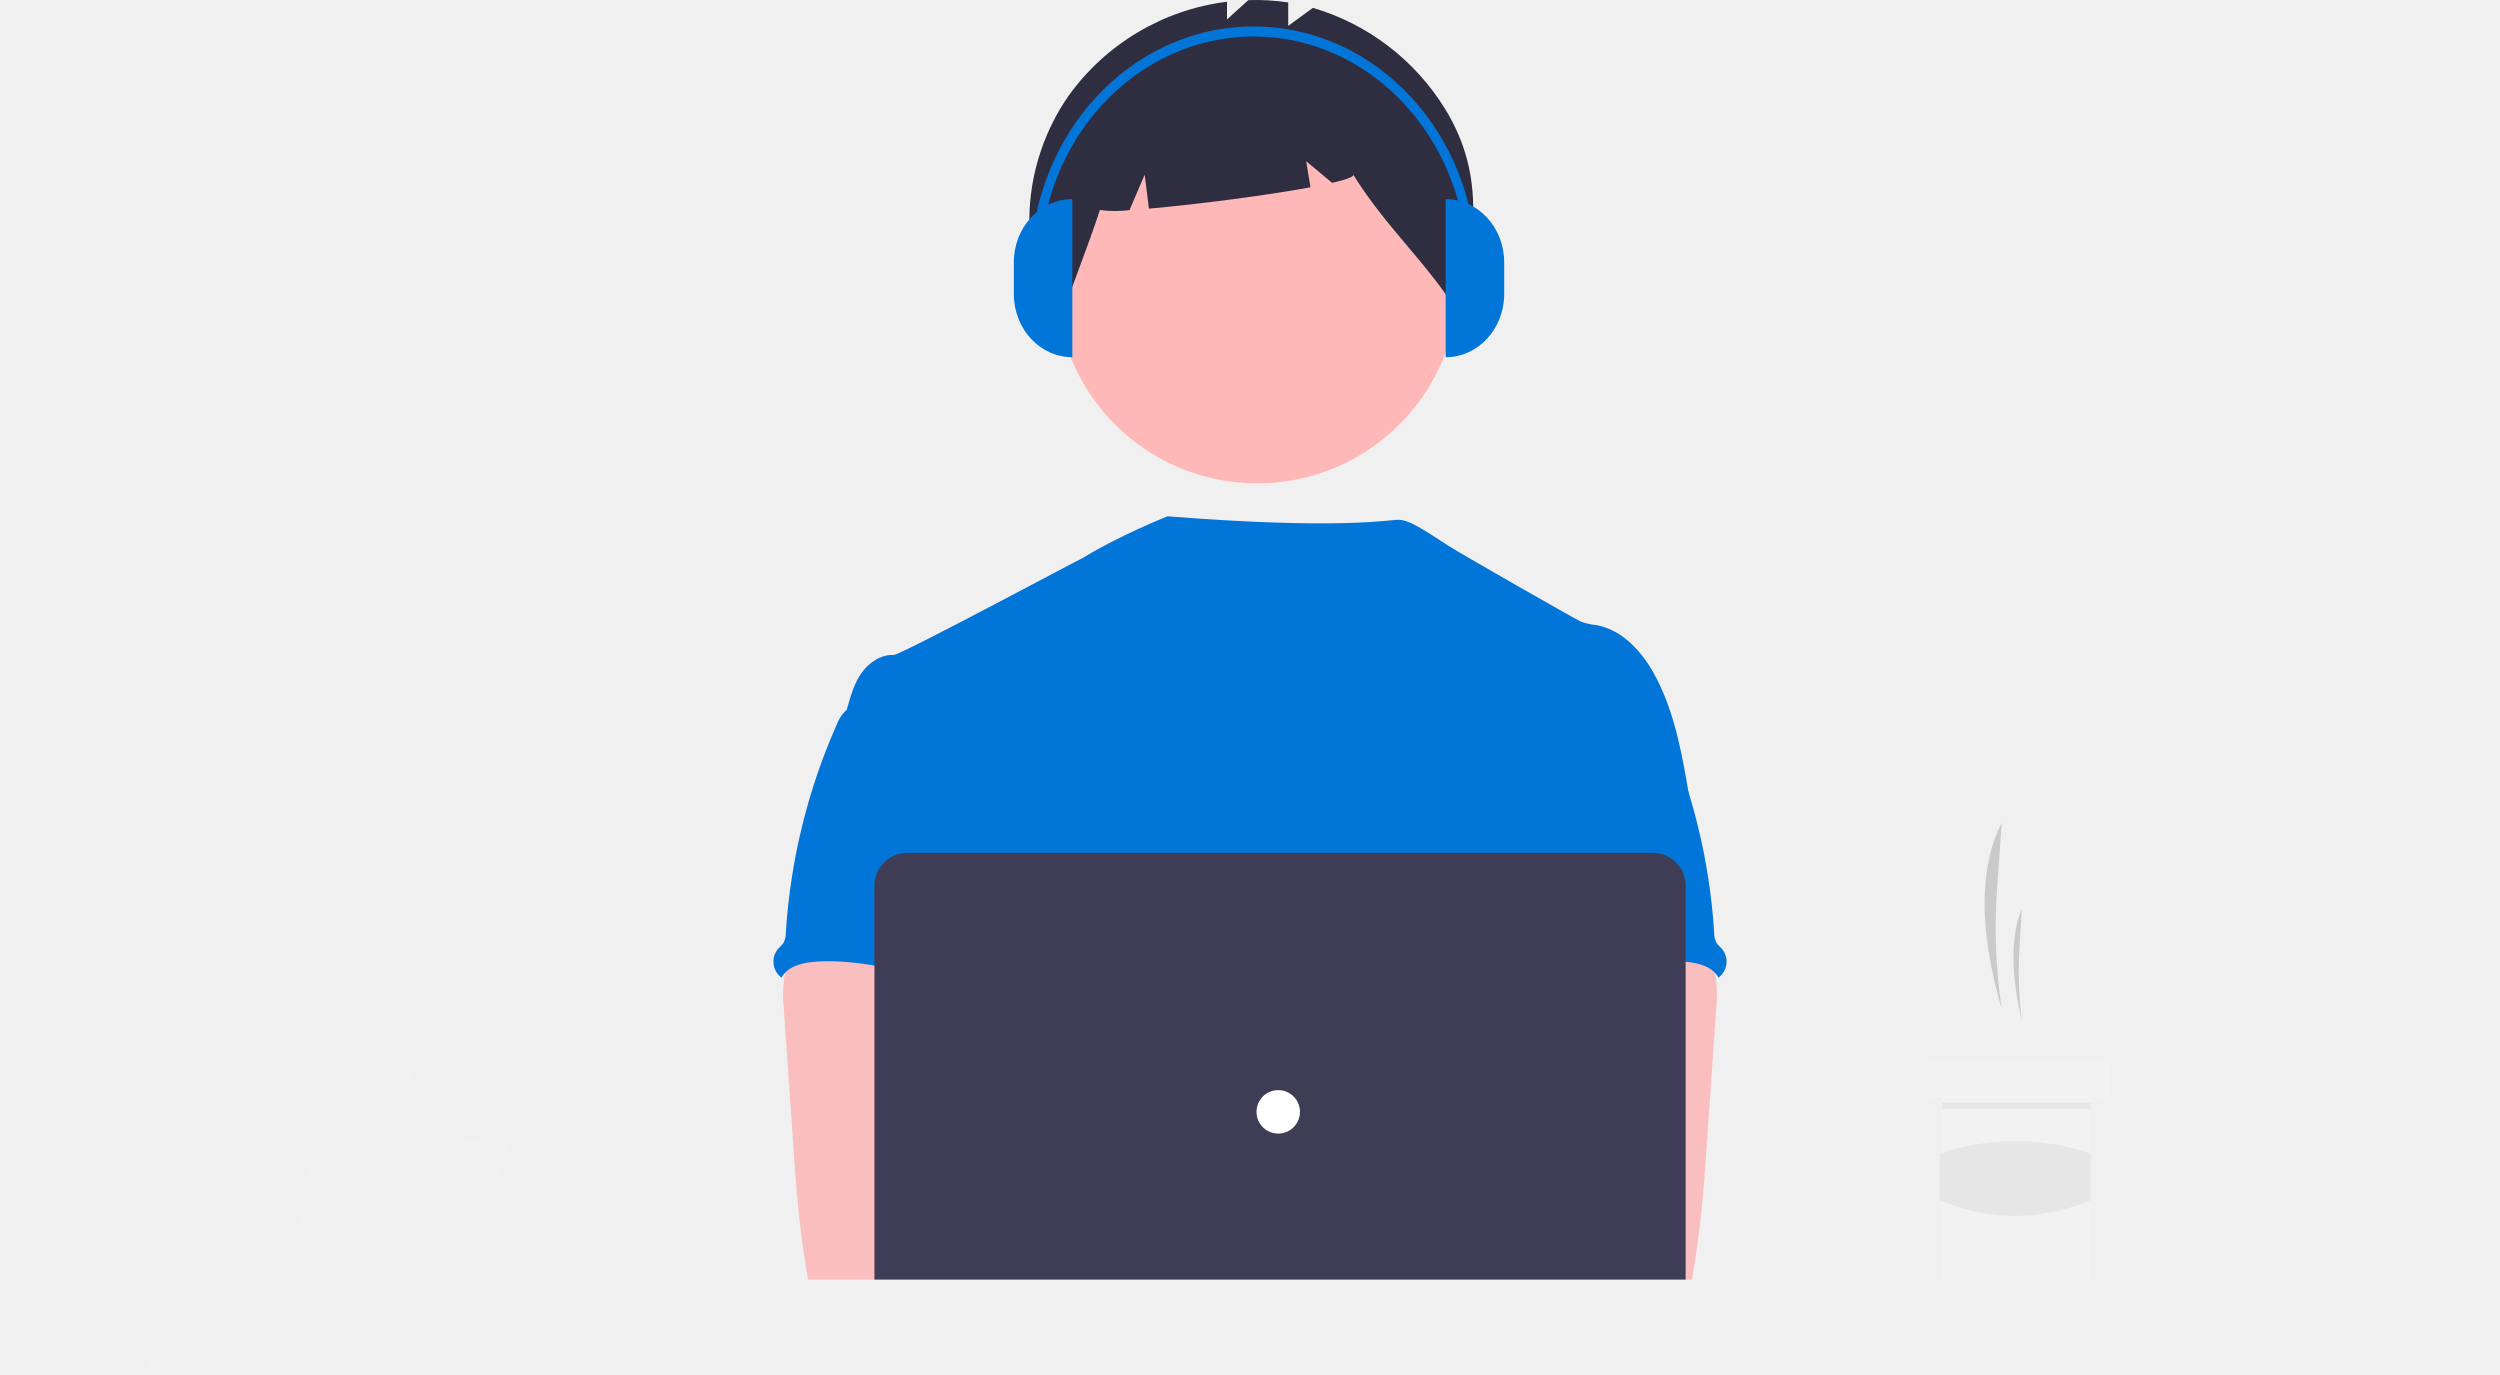
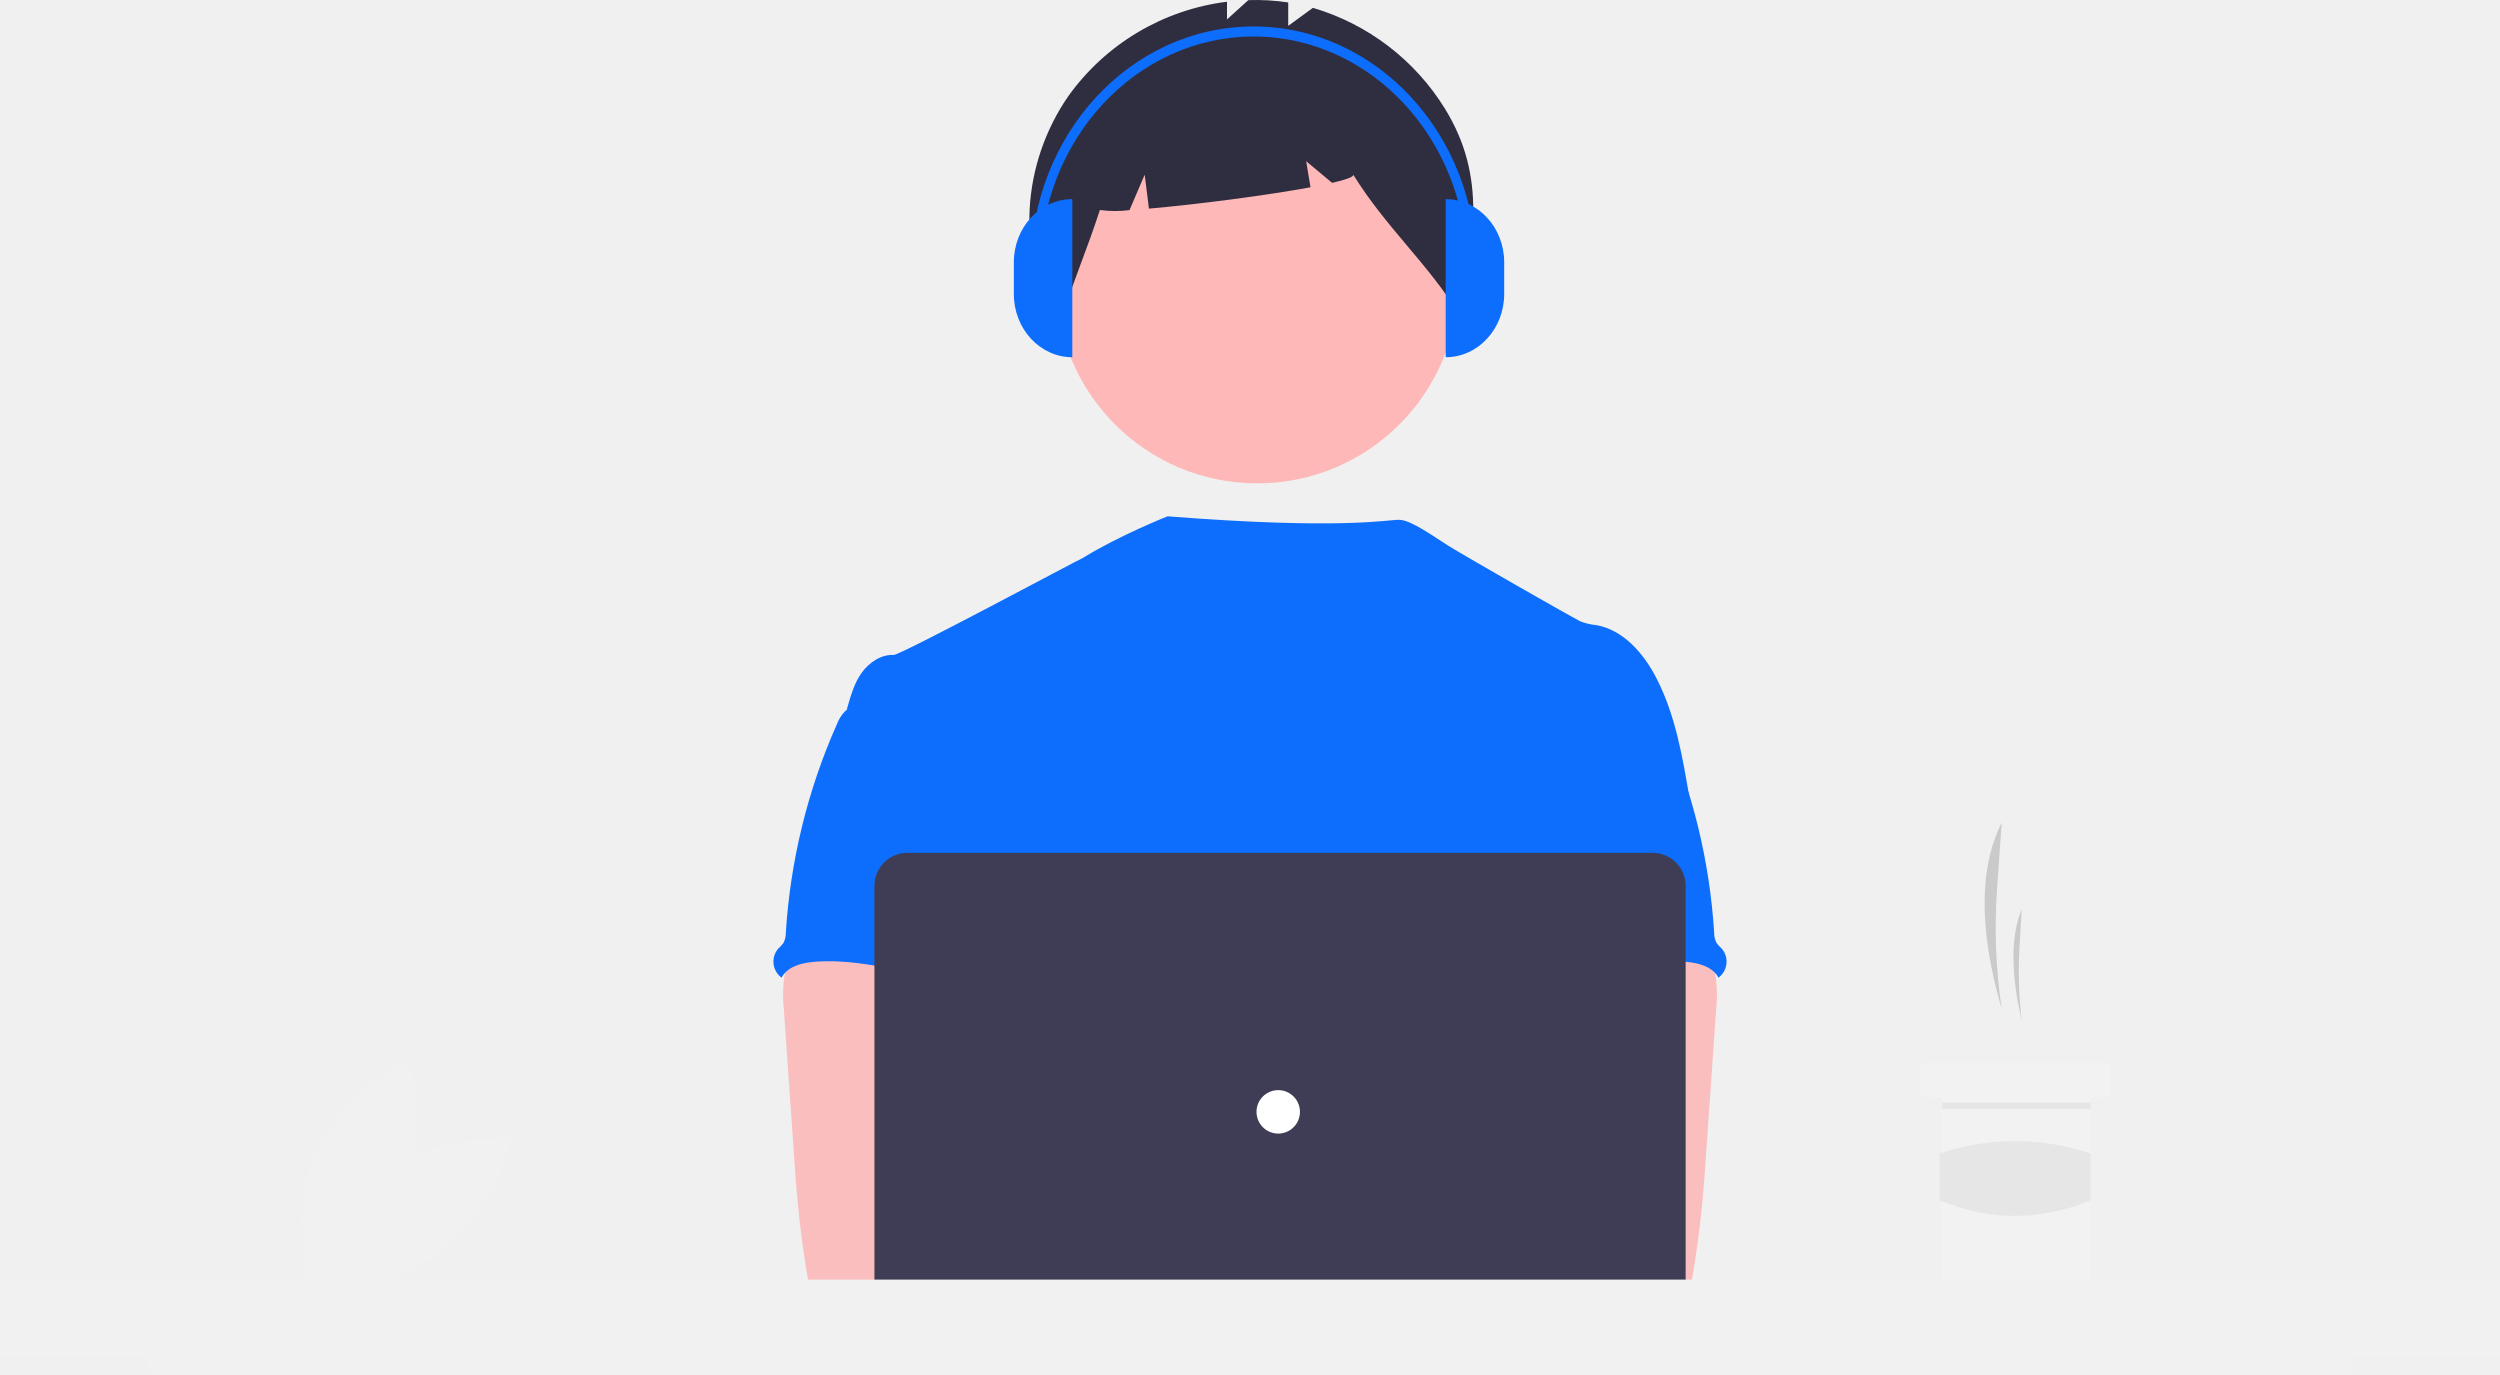
<svg xmlns="http://www.w3.org/2000/svg" id="a57f6051-90d9-4b0f-831b-7c7398482616" data-name="Layer 1" width="878.63" height="483" viewBox="0 0 878.63 483">
  <path d="M294.716,621.203c-19.511,14.544-25.04,40.135-25.04,40.135s26.104,2.009,45.615-12.535,25.04-40.135,25.04-40.135S314.227,606.659,294.716,621.203Z" transform="translate(-160.6848 -208.5)" fill="#f1f1f1" />
  <path d="M302.844,628.032c-9.377,22.456-32.862,34.028-32.862,34.028s-8.281-24.837,1.096-47.293,32.862-34.028,32.862-34.028S312.221,605.576,302.844,628.032Z" transform="translate(-160.6848 -208.5)" fill="#f1f1f1" />
  <path d="M864.187,563.114h0a194.657,194.657,0,0,1-1.633-42.195l1.633-23.307h0c-9,17.908-6.966,41.479,0,65.502Z" transform="translate(-160.6848 -208.5)" fill="#cacaca" />
  <path d="M871.205,567.013h0a143.091,143.091,0,0,1-.786-25.116l.786-13.873h0C866.875,538.683,867.854,552.713,871.205,567.013Z" transform="translate(-160.6848 -208.5)" fill="#cacaca" />
  <path d="M902.401,584.17v7.798a2.352,2.352,0,0,1-2.339,2.339h-3.899a.777.777,0,0,0-.78.78v63.943a2.351,2.351,0,0,1-2.339,2.339H845.476a2.341,2.341,0,0,1-2.339-2.339V595.087a.782.782,0,0,0-.78-.78H837.678a2.341,2.341,0,0,1-2.339-2.339v-7.798a2.336,2.336,0,0,1,2.339-2.339h62.383A2.346,2.346,0,0,1,902.401,584.17Z" transform="translate(-160.6848 -208.5)" fill="#f2f2f2" />
  <rect x="682.522" y="387.445" width="52.246" height="2.339" fill="#e6e6e6" />
  <path d="M895.383,630.369c-17.483,7.235-35.156,7.315-53.026,0v-16.481a83.274,83.274,0,0,1,53.026,0Z" transform="translate(-160.6848 -208.5)" fill="#e6e6e6" />
  <circle id="fff0188c-9915-4c0d-8339-9317a77083e8" data-name="Ellipse 276" cx="441.853" cy="99.211" r="70.666" fill="#feb8b8" />
  <path id="ac220ed6-7c3f-4d1e-8d82-3295770c496a" data-name="Path 1461" d="M668.54,246.746a81.614,81.614,0,0,0-46.43-35.492l-8.675,6.331v-8.22a75.123,75.123,0,0,0-14.032-.817l-7.485,6.772V209.11a80.834,80.834,0,0,0-55.763,33.169c-16.254,23.432-18.998,56.032-3.011,79.652,4.388-13.487,9.715-26.142,14.104-39.628a39.916,39.916,0,0,0,10.399.05l5.339-12.459,1.492,11.931c16.55-1.441,41.096-4.607,56.785-7.508l-1.526-9.154,9.128,7.606c4.806-1.106,7.66-2.11,7.425-2.877,11.668,18.811,25.948,30.826,37.616,49.637C678.337,293.006,683.437,270.951,668.54,246.746Z" transform="translate(-160.6848 -208.5)" fill="#2f2e41" />
-   <path d="M754.52,489.43c-2.43-14.619-4.936-29.519-11.731-42.689-4.466-8.626-11.554-16.847-21.11-18.552a20.422,20.422,0,0,1-5.497-1.272c-2.8-1.349-40.425-22.827-46.405-26.568-5.135-3.212-13.24-9.158-17.327-9.158-4.112-.09-19.878,3.579-81.414-1.231,0,0-16.905,6.663-29.985,14.743-.198-.131-63.869,34.06-66.261,33.97-4.53-.191-8.741,2.71-11.338,6.362-2.596,3.652-3.814,8.174-5.089,12.546,13.907,30.97,26.631,61.98,40.539,92.95a7.931,7.931,0,0,1,1.006,3.815,9.31,9.31,0,0,1-1.73,3.815c-6.82,10.956-6.603,24.736-5.858,37.613.746,12.877,1.668,26.478-4.087,38.02-1.565,3.169-3.601,6.069-5.089,9.238-3.486,7.177-4.746,30.131-2.71,37.842l255.121,7.309C730.067,673.102,754.52,489.43,754.52,489.43Z" transform="translate(-160.6848 -208.5)" fill="#0275d8" />
+   <path d="M754.52,489.43c-2.43-14.619-4.936-29.519-11.731-42.689-4.466-8.626-11.554-16.847-21.11-18.552a20.422,20.422,0,0,1-5.497-1.272c-2.8-1.349-40.425-22.827-46.405-26.568-5.135-3.212-13.24-9.158-17.327-9.158-4.112-.09-19.878,3.579-81.414-1.231,0,0-16.905,6.663-29.985,14.743-.198-.131-63.869,34.06-66.261,33.97-4.53-.191-8.741,2.71-11.338,6.362-2.596,3.652-3.814,8.174-5.089,12.546,13.907,30.97,26.631,61.98,40.539,92.95a7.931,7.931,0,0,1,1.006,3.815,9.31,9.31,0,0,1-1.73,3.815c-6.82,10.956-6.603,24.736-5.858,37.613.746,12.877,1.668,26.478-4.087,38.02-1.565,3.169-3.601,6.069-5.089,9.238-3.486,7.177-4.746,30.131-2.71,37.842l255.121,7.309C730.067,673.102,754.52,489.43,754.52,489.43Z" transform="translate(-160.6848 -208.5)" fill="#0d6efd" />
  <path id="bb46eb08-8e3e-4ac5-913b-26d221d967b9" data-name="Path 1421" d="M436.31,551.903a45.043,45.043,0,0,0-.153,11.109l3.657,52.513c.343,4.949.681,9.887,1.146,14.824.877,9.581,2.188,19.086,3.815,28.578a5.09,5.09,0,0,0,5.216,4.949c16.096,3.406,32.726,3.27,49.153,2.342,25.067-1.399,89.198-4.046,93.116-9.136s1.635-13.322-3.474-17.438-89.739-14.149-89.739-14.149c.827-6.553,3.321-12.724,5.688-18.946,4.25-11.035,8.22-22.432,8.297-34.253s-4.377-24.25-14.061-31.022c-7.966-5.56-18.221-6.591-27.928-6.362-7.062.203-19.265-1.489-25.716,1.272C440.223,538.431,437.264,546.905,436.31,551.903Z" transform="translate(-160.6848 -208.5)" fill="#fbbebe" />
-   <path id="efe93a1e-ccdd-49fd-af5f-e26394aa0937" data-name="Path 1430" d="M457.627,458.523a13.17,13.17,0,0,0-2.824,4.518A213.588,213.588,0,0,0,436.862,536.356a7.329,7.329,0,0,1-.827,3.55,15.535,15.535,0,0,1-1.87,2.023,7.024,7.024,0,0,0,.84,9.898q.173.146.356.281c2.099-3.951,7.125-5.242,11.592-5.586,21.389-1.692,42.282,8.259,63.734,7.508-1.514-5.23-3.691-10.256-4.925-15.548-5.459-23.502,8.156-49.089-.191-71.726-1.667-4.53-4.453-8.983-8.843-10.968a23.555,23.555,0,0,0-5.662-1.499c-5.421-.98-16.212-5.166-21.453-3.486-1.935.624-2.697,2.443-4.301,3.542C462.877,455.902,459.646,456.474,457.627,458.523Z" transform="translate(-160.6848 -208.5)" fill="#0275d8" />
+   <path id="efe93a1e-ccdd-49fd-af5f-e26394aa0937" data-name="Path 1430" d="M457.627,458.523a13.17,13.17,0,0,0-2.824,4.518A213.588,213.588,0,0,0,436.862,536.356a7.329,7.329,0,0,1-.827,3.55,15.535,15.535,0,0,1-1.87,2.023,7.024,7.024,0,0,0,.84,9.898q.173.146.356.281c2.099-3.951,7.125-5.242,11.592-5.586,21.389-1.692,42.282,8.259,63.734,7.508-1.514-5.23-3.691-10.256-4.925-15.548-5.459-23.502,8.156-49.089-.191-71.726-1.667-4.53-4.453-8.983-8.843-10.968a23.555,23.555,0,0,0-5.662-1.499c-5.421-.98-16.212-5.166-21.453-3.486-1.935.624-2.697,2.443-4.301,3.542C462.877,455.902,459.646,456.474,457.627,458.523Z" transform="translate(-160.6848 -208.5)" fill="#0d6efd" />
  <path id="a38c3c09-000b-42b7-8619-0229d8aff5e9" data-name="Path 1421" d="M754.672,536.183c-6.451-2.762-18.653-1.069-25.716-1.272-9.707-.229-19.962.802-27.928,6.362-9.684,6.772-14.137,19.201-14.061,31.022s4.046,23.218,8.297,34.253c2.366,6.222,4.861,12.393,5.688,18.946,0,0-84.63,10.034-89.739,14.149s-7.392,12.348-3.474,17.438,126.173,10.2,142.269,6.794a5.09,5.09,0,0,0,5.216-4.949c1.627-9.491,2.937-18.996,3.815-28.578.465-4.937.802-9.874,1.146-14.824l3.657-52.513a45.043,45.043,0,0,0-.153-11.109C762.736,546.905,759.777,538.431,754.672,536.183Z" transform="translate(-160.6848 -208.5)" fill="#fbbebe" />
-   <path id="bd3879bf-5d05-49be-b690-c4d97e29a2ab" data-name="Path 1430" d="M734.687,454.346c-1.603-1.099-2.366-2.918-4.301-3.542-5.241-1.68-16.032,2.507-21.453,3.486a23.555,23.555,0,0,0-5.662,1.499c-4.389,1.985-7.175,6.438-8.843,10.968-8.347,22.637,5.268,48.224-.191,71.726-1.234,5.293-3.411,10.318-4.925,15.548,21.453.751,42.346-9.2,63.734-7.508,4.467.343,9.493,1.635,11.592,5.586q.183-.135.356-.281a7.024,7.024,0,0,0,.84-9.898,15.535,15.535,0,0,1-1.87-2.023,7.329,7.329,0,0,1-.827-3.55,213.588,213.588,0,0,0-17.941-73.316,13.17,13.17,0,0,0-2.824-4.518C740.354,456.474,737.123,455.902,734.687,454.346Z" transform="translate(-160.6848 -208.5)" fill="#0275d8" />
+   <path id="bd3879bf-5d05-49be-b690-c4d97e29a2ab" data-name="Path 1430" d="M734.687,454.346c-1.603-1.099-2.366-2.918-4.301-3.542-5.241-1.68-16.032,2.507-21.453,3.486a23.555,23.555,0,0,0-5.662,1.499c-4.389,1.985-7.175,6.438-8.843,10.968-8.347,22.637,5.268,48.224-.191,71.726-1.234,5.293-3.411,10.318-4.925,15.548,21.453.751,42.346-9.2,63.734-7.508,4.467.343,9.493,1.635,11.592,5.586q.183-.135.356-.281a7.024,7.024,0,0,0,.84-9.898,15.535,15.535,0,0,1-1.87-2.023,7.329,7.329,0,0,1-.827-3.55,213.588,213.588,0,0,0-17.941-73.316,13.17,13.17,0,0,0-2.824-4.518C740.354,456.474,737.123,455.902,734.687,454.346Z" transform="translate(-160.6848 -208.5)" fill="#0d6efd" />
  <circle cx="420.924" cy="438.81" r="19.073" fill="#fbbebe" />
  <circle cx="463.156" cy="438.81" r="19.073" fill="#fbbebe" />
  <path d="M741.572,690.288H479.542a11.552,11.552,0,0,1-11.539-11.539V519.783a11.552,11.552,0,0,1,11.539-11.539H741.572a11.552,11.552,0,0,1,11.539,11.539V678.75A11.552,11.552,0,0,1,741.572,690.288Z" transform="translate(-160.6848 -208.5)" fill="#3f3d56" />
  <circle id="bf1cdf42-3b4f-4239-91c9-f6802a29e918" data-name="Ellipse 263" cx="449.236" cy="390.766" r="7.635" fill="#fff" />
  <polygon points="878.63 449.724 0 449.724 0 476.724 51.97 476.724 51.97 483 826.68 483 826.68 476.724 878.63 476.724 878.63 449.724" fill="#f1f1f1" />
-   <path d="M537.556,334.049h0c-11.355,0-20.559-9.952-20.559-22.229h0V300.705c0-12.277,9.205-22.229,20.559-22.229h0v55.574Z" transform="translate(-160.6848 -208.5)" fill="#0275d8" />
-   <path d="M668.779,278.476h0c11.355,0,20.559,9.952,20.559,22.229v11.115c0,12.277-9.205,22.229-20.559,22.229h0V278.476Z" transform="translate(-160.6848 -208.5)" fill="#0275d8" />
-   <path d="M679.553,302.452h-3.262c0-44.73-33.656-81.121-75.026-81.121-41.369,0-75.026,36.391-75.026,81.121h-3.262c0-46.675,35.12-84.648,78.288-84.648C644.433,217.804,679.553,255.777,679.553,302.452Z" transform="translate(-160.6848 -208.5)" fill="#0275d8" />
+   <path d="M537.556,334.049h0c-11.355,0-20.559-9.952-20.559-22.229h0V300.705c0-12.277,9.205-22.229,20.559-22.229h0v55.574Z" transform="translate(-160.6848 -208.5)" fill="#0d6efd" />
+   <path d="M668.779,278.476h0c11.355,0,20.559,9.952,20.559,22.229v11.115c0,12.277-9.205,22.229-20.559,22.229h0V278.476Z" transform="translate(-160.6848 -208.5)" fill="#0d6efd" />
+   <path d="M679.553,302.452h-3.262c0-44.73-33.656-81.121-75.026-81.121-41.369,0-75.026,36.391-75.026,81.121h-3.262c0-46.675,35.12-84.648,78.288-84.648C644.433,217.804,679.553,255.777,679.553,302.452Z" transform="translate(-160.6848 -208.5)" fill="#0d6efd" />
</svg>
